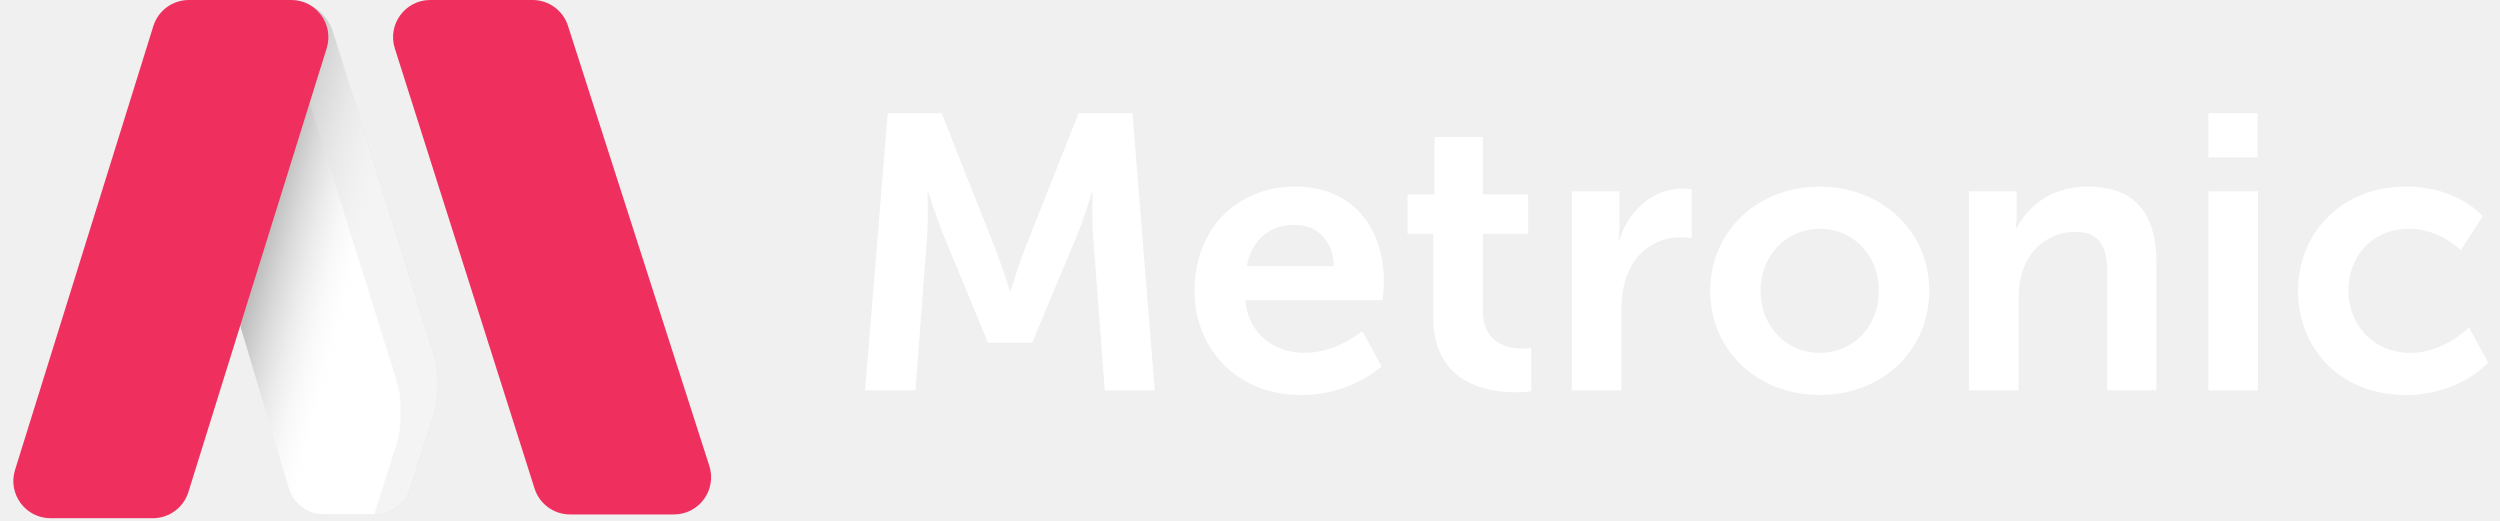
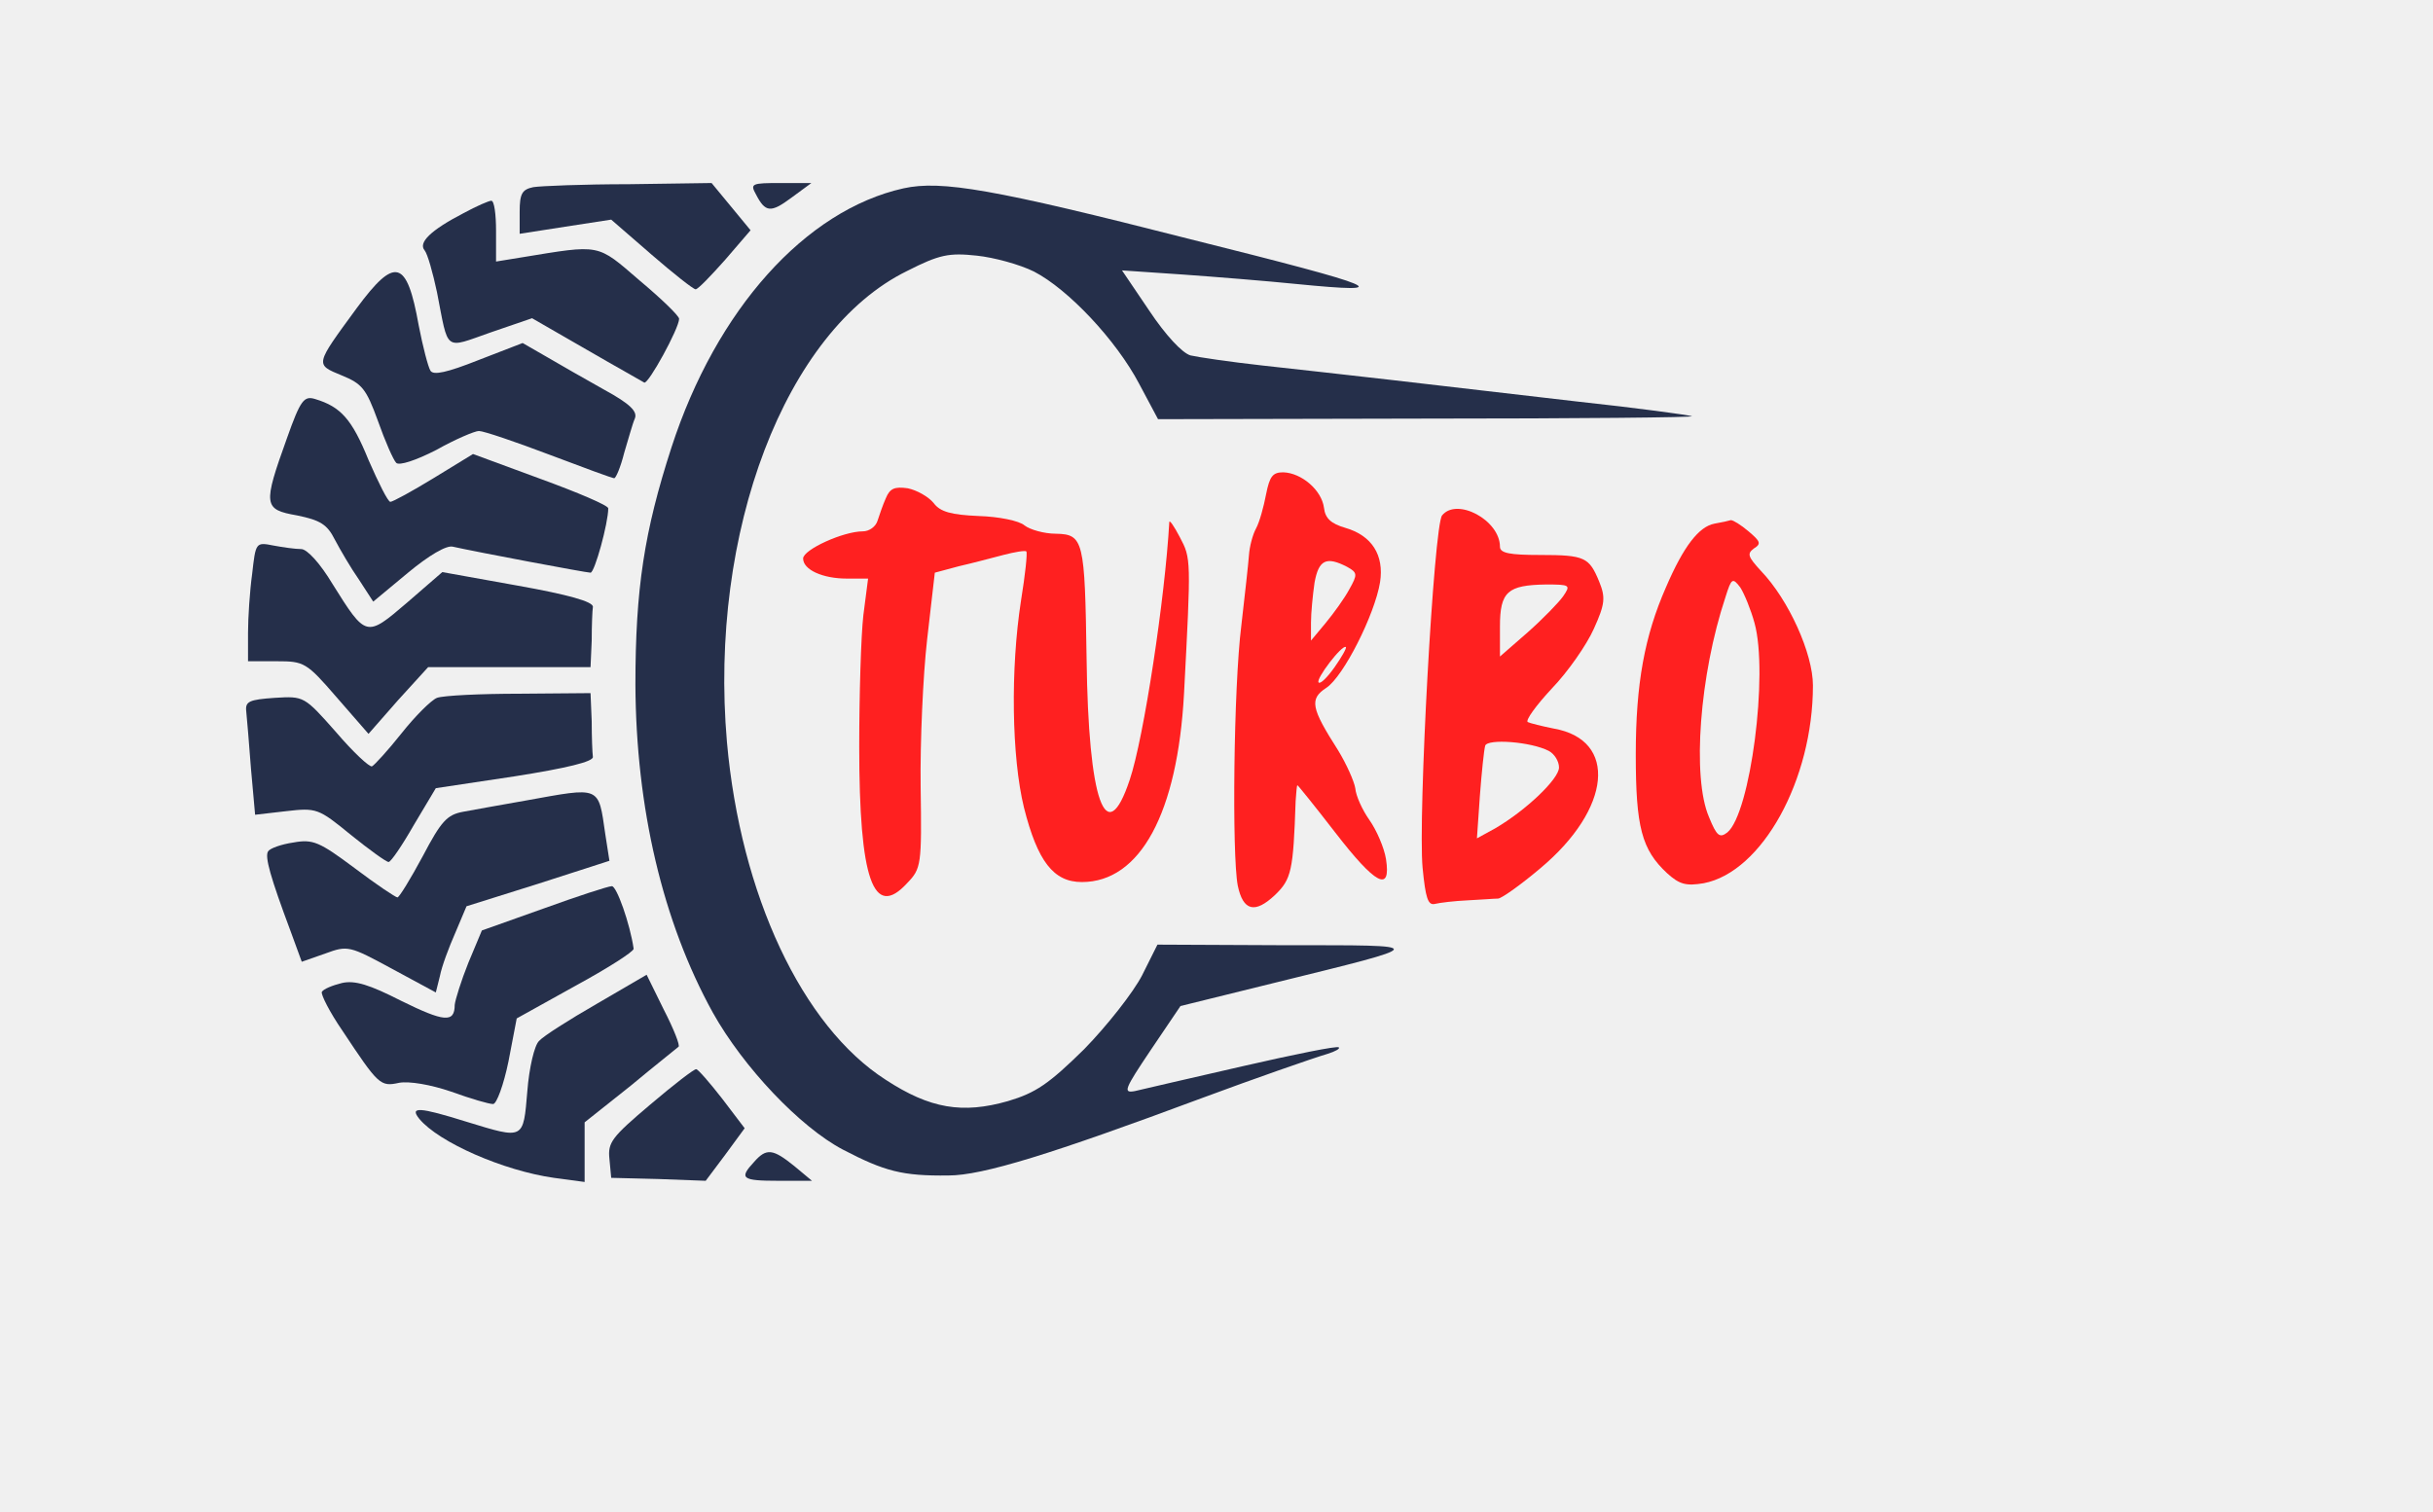
- <svg xmlns="http://www.w3.org/2000/svg" width="269" height="56" viewBox="0 0 269 56" fill="none">
-   <path d="M93.085 42H98.504L99.763 25.326C99.889 23.352 99.805 20.664 99.805 20.664H99.889C99.889 20.664 100.813 23.604 101.527 25.326L106.315 36.876H111.061L115.891 25.326C116.605 23.604 117.487 20.706 117.487 20.706H117.571C117.571 20.706 117.487 23.352 117.613 25.326L118.873 42H124.249L121.855 12.18H116.059L110.221 26.922C109.549 28.686 108.751 31.29 108.751 31.29H108.667C108.667 31.29 107.827 28.686 107.155 26.922L101.317 12.18H95.522L93.085 42ZM128.531 31.29C128.531 37.38 132.941 42.504 140.039 42.504C145.373 42.504 148.649 39.438 148.649 39.438L146.591 35.616C146.591 35.616 143.861 37.968 140.417 37.968C137.225 37.968 134.327 36.036 133.991 32.298H148.775C148.775 32.298 148.901 30.87 148.901 30.24C148.901 24.57 145.583 20.076 139.409 20.076C133.025 20.076 128.531 24.696 128.531 31.29ZM134.159 28.644C134.663 25.872 136.553 24.192 139.283 24.192C141.635 24.192 143.441 25.746 143.525 28.644H134.159ZM154.222 34.146C154.222 41.328 160.144 42.21 163.126 42.21C164.134 42.21 164.764 42.084 164.764 42.084V37.422C164.764 37.422 164.386 37.506 163.798 37.506C162.328 37.506 159.556 37.002 159.556 33.474V25.158H164.428V20.916H159.556V14.742H154.348V20.916H151.45V25.158H154.222V34.146ZM169.13 42H174.464V33.516C174.464 32.256 174.59 31.08 174.926 30.03C175.934 26.838 178.496 25.536 180.764 25.536C181.478 25.536 182.024 25.62 182.024 25.62V20.37C182.024 20.37 181.562 20.286 181.058 20.286C177.782 20.286 175.22 22.722 174.254 25.788H174.17C174.17 25.788 174.254 25.074 174.254 24.276V20.58H169.13V42ZM184.023 31.29C184.023 37.884 189.273 42.504 195.825 42.504C202.335 42.504 207.585 37.884 207.585 31.29C207.585 24.738 202.335 20.076 195.783 20.076C189.273 20.076 184.023 24.738 184.023 31.29ZM189.441 31.29C189.441 27.342 192.339 24.612 195.825 24.612C199.269 24.612 202.167 27.342 202.167 31.29C202.167 35.28 199.269 37.968 195.825 37.968C192.339 37.968 189.441 35.28 189.441 31.29ZM211.869 42H217.203V32.172C217.203 31.164 217.287 30.198 217.581 29.316C218.379 26.754 220.479 24.948 223.335 24.948C226.065 24.948 226.737 26.712 226.737 29.316V42H232.029V28.224C232.029 22.554 229.341 20.076 224.595 20.076C220.269 20.076 217.917 22.722 216.993 24.528H216.909C216.909 24.528 216.993 23.856 216.993 23.058V20.58H211.869V42ZM237.627 16.926H242.919V12.18H237.627V16.926ZM237.627 42H242.961V20.58H237.627V42ZM247.27 31.29C247.27 37.506 251.806 42.504 258.904 42.504C264.658 42.504 267.724 39.018 267.724 39.018L265.666 35.238C265.666 35.238 262.978 37.968 259.366 37.968C255.292 37.968 252.688 34.86 252.688 31.248C252.688 27.594 255.25 24.612 259.198 24.612C262.558 24.612 264.784 26.922 264.784 26.922L267.136 23.268C267.136 23.268 264.49 20.076 258.904 20.076C251.806 20.076 247.27 25.2 247.27 31.29Z" fill="white" />
-   <path d="M61.114 2.777L76.323 50.13C77.152 52.712 75.226 55.353 72.514 55.353H61.331C59.588 55.353 58.046 54.225 57.518 52.564L42.483 5.211C41.664 2.631 43.589 0 46.295 0H57.306C59.044 0 60.583 1.122 61.114 2.777Z" fill="#EF305E" />
-   <g filter="url(#filter0_i)">
-     <path d="M46.548 37.8L35.824 3.449C35.184 1.397 33.284 0 31.134 0C28.518 0 26.36 2.05 26.227 4.663L24.919 30.339C24.872 31.251 24.982 32.164 25.244 33.039L31.066 52.5C31.572 54.193 33.13 55.353 34.898 55.353H40.309C42.05 55.353 43.591 54.227 44.12 52.569L46.527 45.021C47.275 42.674 47.283 40.152 46.548 37.8Z" fill="white" />
-     <path d="M46.548 37.8L35.824 3.449C35.184 1.397 33.284 0 31.134 0C28.518 0 26.36 2.05 26.227 4.663L24.919 30.339C24.872 31.251 24.982 32.164 25.244 33.039L31.066 52.5C31.572 54.193 33.13 55.353 34.898 55.353H40.309C42.05 55.353 43.591 54.227 44.12 52.569L46.527 45.021C47.275 42.674 47.283 40.152 46.548 37.8Z" fill="url(#paint0_linear)" />
+ <svg xmlns="http://www.w3.org/2000/svg" version="1.0" width="412pt" height="256pt" viewBox="0 0 412 256" preserveAspectRatio="xMidYMid meet" fill="#ff2020">
+   <g transform="translate(0,256) scale(0.1,-0.1)" fill="#ff2020" stroke="none">
+     <path fill="#252F4A" d="M903 2243 c-19 -4 -23 -11 -23 -42 l0 -37 77 12 78 12 68 -59 c37 -32 71 -59 75 -59 4 0 26 23 50 50 l43 50 -33 40 -33 40 -140 -2 c-77 0 -150 -3 -162 -5z" />
+     <path fill="#252F4A" d="M1280 2231 c16 -31 25 -32 60 -6 l34 25 -52 0 c-49 0 -52 -1 -42 -19z" />
+     <path fill="#252F4A" d="M1530 2241 c-166 -37 -317 -205 -393 -439 -46 -142 -61 -239 -61 -402 1 -208 46 -401 131 -555 52 -93 148 -194 220 -232 71 -37 101 -45 179 -44 58 0 174 36 429 131 86 32 189 68 213 75 13 4 22 9 19 11 -2 3 -76 -12 -163 -32 -88 -20 -169 -39 -182 -42 -21 -4 -18 3 27 70 l50 74 158 39 c268 66 267 64 21 64 l-218 1 -26 -52 c-15 -29 -59 -85 -98 -125 -60 -59 -82 -74 -129 -88 -77 -22 -132 -13 -207 36 -142 91 -246 314 -269 572 -31 356 99 697 305 798 55 28 71 31 118 26 29 -3 73 -15 97 -27 58 -30 139 -116 178 -190 l32 -60 457 1 c251 0 453 2 447 4 -5 2 -93 14 -195 25 -102 12 -241 28 -310 36 -69 8 -169 19 -223 25 -54 6 -108 14 -121 17 -14 4 -42 34 -70 76 l-46 68 103 -7 c56 -4 143 -11 192 -16 173 -17 148 -6 -180 76 -333 85 -421 100 -485 86z" />
+     <path fill="#252F4A" d="M785 2199 c-56 -29 -77 -50 -66 -63 5 -6 14 -38 21 -71 20 -102 11 -96 91 -68 l70 24 92 -53 c50 -29 95 -54 98 -56 7 -3 59 92 59 108 0 5 -30 34 -67 65 -73 63 -65 61 -200 39 l-43 -7 0 52 c0 28 -3 51 -8 51 -4 0 -25 -9 -47 -21z" />
+     <path fill="#252F4A" d="M604 2038 c-71 -97 -71 -95 -25 -114 34 -14 41 -22 61 -77 12 -34 26 -66 31 -71 5 -5 33 4 68 22 32 18 65 32 72 32 8 0 61 -18 119 -40 58 -22 107 -40 110 -40 3 0 11 19 17 43 7 23 14 49 18 58 5 12 -8 25 -52 49 -32 18 -76 43 -98 56 l-40 23 -75 -29 c-53 -21 -76 -26 -81 -18 -4 6 -13 41 -20 77 -20 112 -40 117 -105 29z" />
+     <path fill="#252F4A" d="M486 1818 c-41 -114 -40 -121 17 -131 39 -8 51 -15 64 -41 9 -17 27 -48 41 -68 l24 -37 59 49 c35 29 65 47 76 44 40 -9 226 -44 233 -44 7 0 30 84 30 109 0 5 -52 27 -115 50 l-114 42 -67 -41 c-36 -22 -69 -40 -73 -40 -4 0 -20 32 -37 71 -28 69 -47 90 -90 103 -19 6 -25 -1 -48 -66z" />
+     <path d="M2144 1723 c-4 -21 -11 -47 -17 -58 -6 -11 -11 -31 -12 -45 -1 -14 -7 -68 -13 -120 -13 -103 -16 -388 -6 -440 9 -43 29 -48 63 -16 28 27 31 41 35 159 1 15 2 27 3 27 1 0 30 -36 64 -80 68 -88 95 -103 86 -45 -3 19 -16 49 -28 66 -12 17 -23 41 -24 54 -2 12 -15 41 -29 64 -46 72 -49 87 -20 106 29 19 82 124 91 179 7 46 -14 79 -59 92 -24 7 -34 16 -36 34 -4 30 -38 59 -69 60 -18 0 -23 -7 -29 -37z m137 -123 c18 -10 18 -13 4 -38 -8 -15 -26 -40 -40 -57 l-25 -30 0 30 c0 17 3 47 6 68 7 39 20 45 55 27z m-21 -170 c-12 -17 -24 -29 -27 -26 -6 5 40 65 46 60 2 -1 -7 -17 -19 -34z" />
+     <path d="M1500 1716 c-5 -11 -11 -29 -14 -38 -3 -10 -14 -18 -25 -18 -33 0 -101 -31 -101 -46 0 -19 33 -34 74 -34 l36 0 -8 -62 c-4 -35 -7 -135 -7 -223 0 -225 24 -293 81 -231 24 25 25 30 23 164 -1 75 4 188 11 249 l13 113 41 11 c22 5 56 14 75 19 19 5 37 8 39 6 2 -3 -2 -40 -9 -83 -18 -116 -16 -265 5 -351 23 -91 50 -126 98 -126 99 0 162 117 173 319 12 229 12 229 -7 265 -10 19 -18 31 -18 25 -7 -126 -43 -365 -67 -436 -40 -120 -70 -37 -73 206 -3 200 -5 210 -52 211 -20 0 -44 7 -53 14 -9 8 -44 15 -78 16 -46 2 -65 7 -76 22 -9 11 -29 22 -44 25 -22 3 -30 0 -37 -17z" />
+     <path d="M2442 1687 c-14 -17 -41 -511 -33 -597 5 -51 9 -64 21 -61 8 2 33 5 55 6 22 1 45 3 52 3 7 1 39 24 71 51 121 101 132 218 23 237 -20 4 -40 9 -44 11 -4 3 14 28 41 57 27 28 59 74 71 101 19 42 20 53 9 80 -17 41 -24 45 -100 45 -51 0 -68 3 -68 14 0 45 -73 84 -98 53z m205 -137 c-7 -10 -34 -38 -60 -61 l-47 -41 0 51 c0 59 13 70 78 71 41 0 42 -1 29 -20z m-24 -262 c9 -5 17 -17 17 -28 0 -19 -55 -72 -108 -103 l-31 -17 5 72 c3 40 7 78 9 85 4 12 77 7 108 -9z" />
+     <path d="M2903 1673 c-26 -5 -52 -38 -82 -108 -36 -82 -51 -163 -51 -283 0 -123 10 -161 53 -201 21 -19 32 -22 62 -17 99 19 185 175 185 335 0 54 -41 145 -88 194 -22 24 -24 29 -12 38 13 8 11 12 -9 29 -13 11 -26 19 -30 19 -3 -1 -16 -4 -28 -6z m68 -168 c24 -86 -7 -323 -46 -355 -13 -10 -18 -6 -31 26 -29 67 -16 241 28 373 10 32 12 33 25 16 7 -11 18 -38 24 -60z" />
+     <path fill="#252F4A" d="M427 1588 c-4 -29 -7 -74 -7 -100 l0 -48 49 0 c46 0 50 -2 101 -61 l54 -62 50 57 51 56 138 0 137 0 2 45 c0 25 1 51 2 57 1 9 -43 21 -127 36 l-128 23 -60 -52 c-69 -59 -69 -59 -126 32 -21 35 -43 59 -53 59 -10 0 -31 3 -47 6 -30 6 -30 5 -36 -48z" />
+     <path fill="#252F4A" d="M740 1378 c-10 -4 -37 -31 -60 -60 -23 -29 -46 -54 -50 -56 -4 -2 -32 24 -61 58 -54 61 -54 61 -104 58 -43 -3 -50 -6 -48 -23 1 -11 5 -55 8 -97 l7 -78 52 6 c52 6 55 5 110 -40 31 -25 60 -46 64 -46 4 0 23 28 43 63 l37 62 133 20 c89 14 134 25 133 33 -1 7 -2 34 -2 60 l-2 48 -120 -1 c-66 0 -129 -3 -140 -7z" />
+     <path fill="#252F4A" d="M890 1204 c-41 -7 -89 -16 -106 -19 -27 -5 -37 -16 -68 -75 -21 -39 -40 -70 -43 -70 -3 0 -36 22 -73 50 -59 44 -70 49 -103 43 -21 -3 -40 -10 -43 -15 -6 -9 4 -44 38 -135 l19 -52 40 14 c38 14 41 13 113 -26 l74 -40 7 28 c3 16 15 48 26 73 l19 45 121 38 121 39 -7 45 c-12 83 -7 80 -135 57z" />
+     <path fill="#252F4A" d="M920 1021 l-104 -37 -23 -55 c-12 -30 -22 -62 -23 -71 0 -31 -18 -29 -91 7 -53 27 -78 35 -100 30 -16 -4 -31 -10 -34 -15 -2 -4 13 -34 35 -66 61 -92 64 -95 96 -88 17 3 53 -3 88 -15 33 -12 64 -21 71 -21 6 0 18 33 26 72 l14 73 99 55 c55 30 99 58 99 63 -6 42 -29 107 -37 106 -6 0 -58 -17 -116 -38z" />
+     <path fill="#252F4A" d="M1011 860 c-47 -27 -91 -55 -98 -63 -8 -7 -17 -46 -20 -85 -7 -83 -5 -82 -103 -52 -80 25 -97 26 -80 5 33 -40 143 -88 228 -100 l52 -7 0 50 0 51 78 62 c42 35 79 64 81 66 3 2 -8 30 -25 63 l-29 59 -84 -49z" />
+     <path fill="#252F4A" d="M1101 689 c-65 -55 -72 -64 -69 -92 l3 -32 80 -2 80 -3 33 44 33 45 -38 50 c-21 27 -41 50 -44 50 -3 1 -38 -26 -78 -60z" />
+     <path fill="#252F4A" d="M1277 592 c-26 -28 -21 -32 41 -32 l57 0 -30 25 c-36 29 -47 31 -68 7z" />
  </g>
-   <path d="M20.317 0H31.332C34.029 0 35.953 2.615 35.151 5.19L20.27 52.947C19.749 54.619 18.201 55.758 16.451 55.758H5.436C2.739 55.758 0.815 53.143 1.617 50.568L16.498 2.81C17.019 1.139 18.566 0 20.317 0Z" fill="#EF305E" />
-   <defs>
-     <filter id="filter0_i" x="24.908" y="0" width="22.185" height="55.353" filterUnits="userSpaceOnUse" color-interpolation-filters="sRGB">
-       <feFlood flood-opacity="0" result="BackgroundImageFix" />
-       <feBlend mode="normal" in="SourceGraphic" in2="BackgroundImageFix" result="shape" />
-       <feColorMatrix in="SourceAlpha" type="matrix" values="0 0 0 0 0 0 0 0 0 0 0 0 0 0 0 0 0 0 127 0" result="hardAlpha" />
-       <feOffset dx="-4" dy="3" />
-       <feComposite in2="hardAlpha" operator="arithmetic" k2="-1" k3="1" />
-       <feColorMatrix type="matrix" values="0 0 0 0 0.904 0 0 0 0 0.893 0 0 0 0 0.893 0 0 0 0.4 0" />
-       <feBlend mode="normal" in2="shape" result="effect1_innerShadow" />
-     </filter>
-     <linearGradient id="paint0_linear" x1="29" y1="24.5" x2="40.5" y2="27.5" gradientUnits="userSpaceOnUse">
-       <stop stop-opacity="0.25" />
-       <stop offset="0.911" stop-color="white" stop-opacity="0" />
-     </linearGradient>
-   </defs>
</svg>
